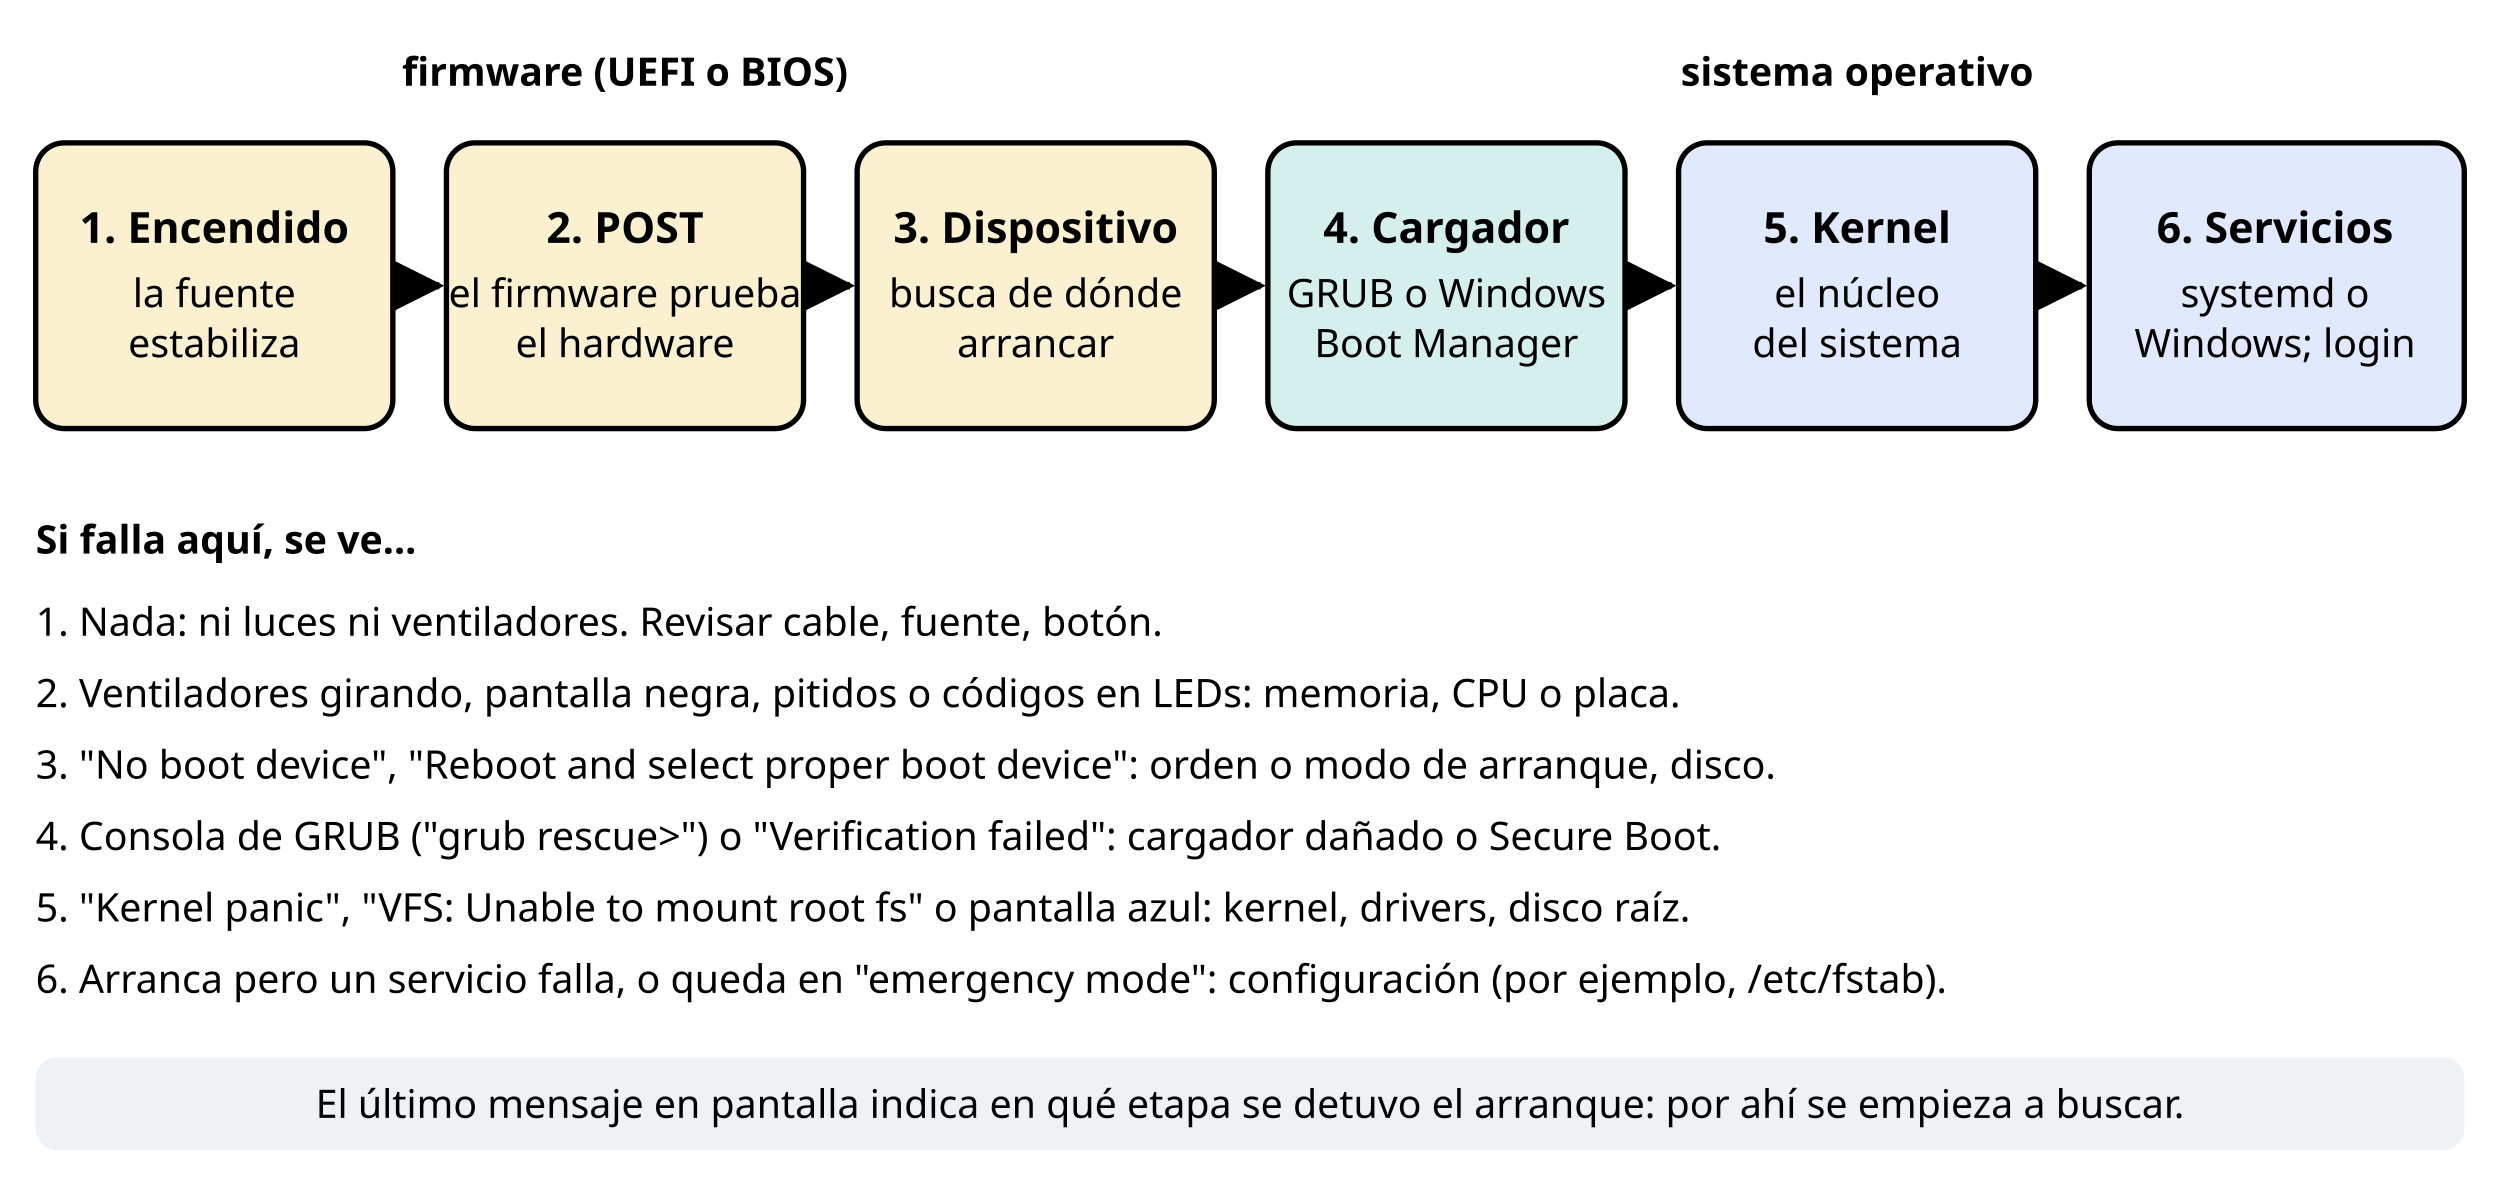
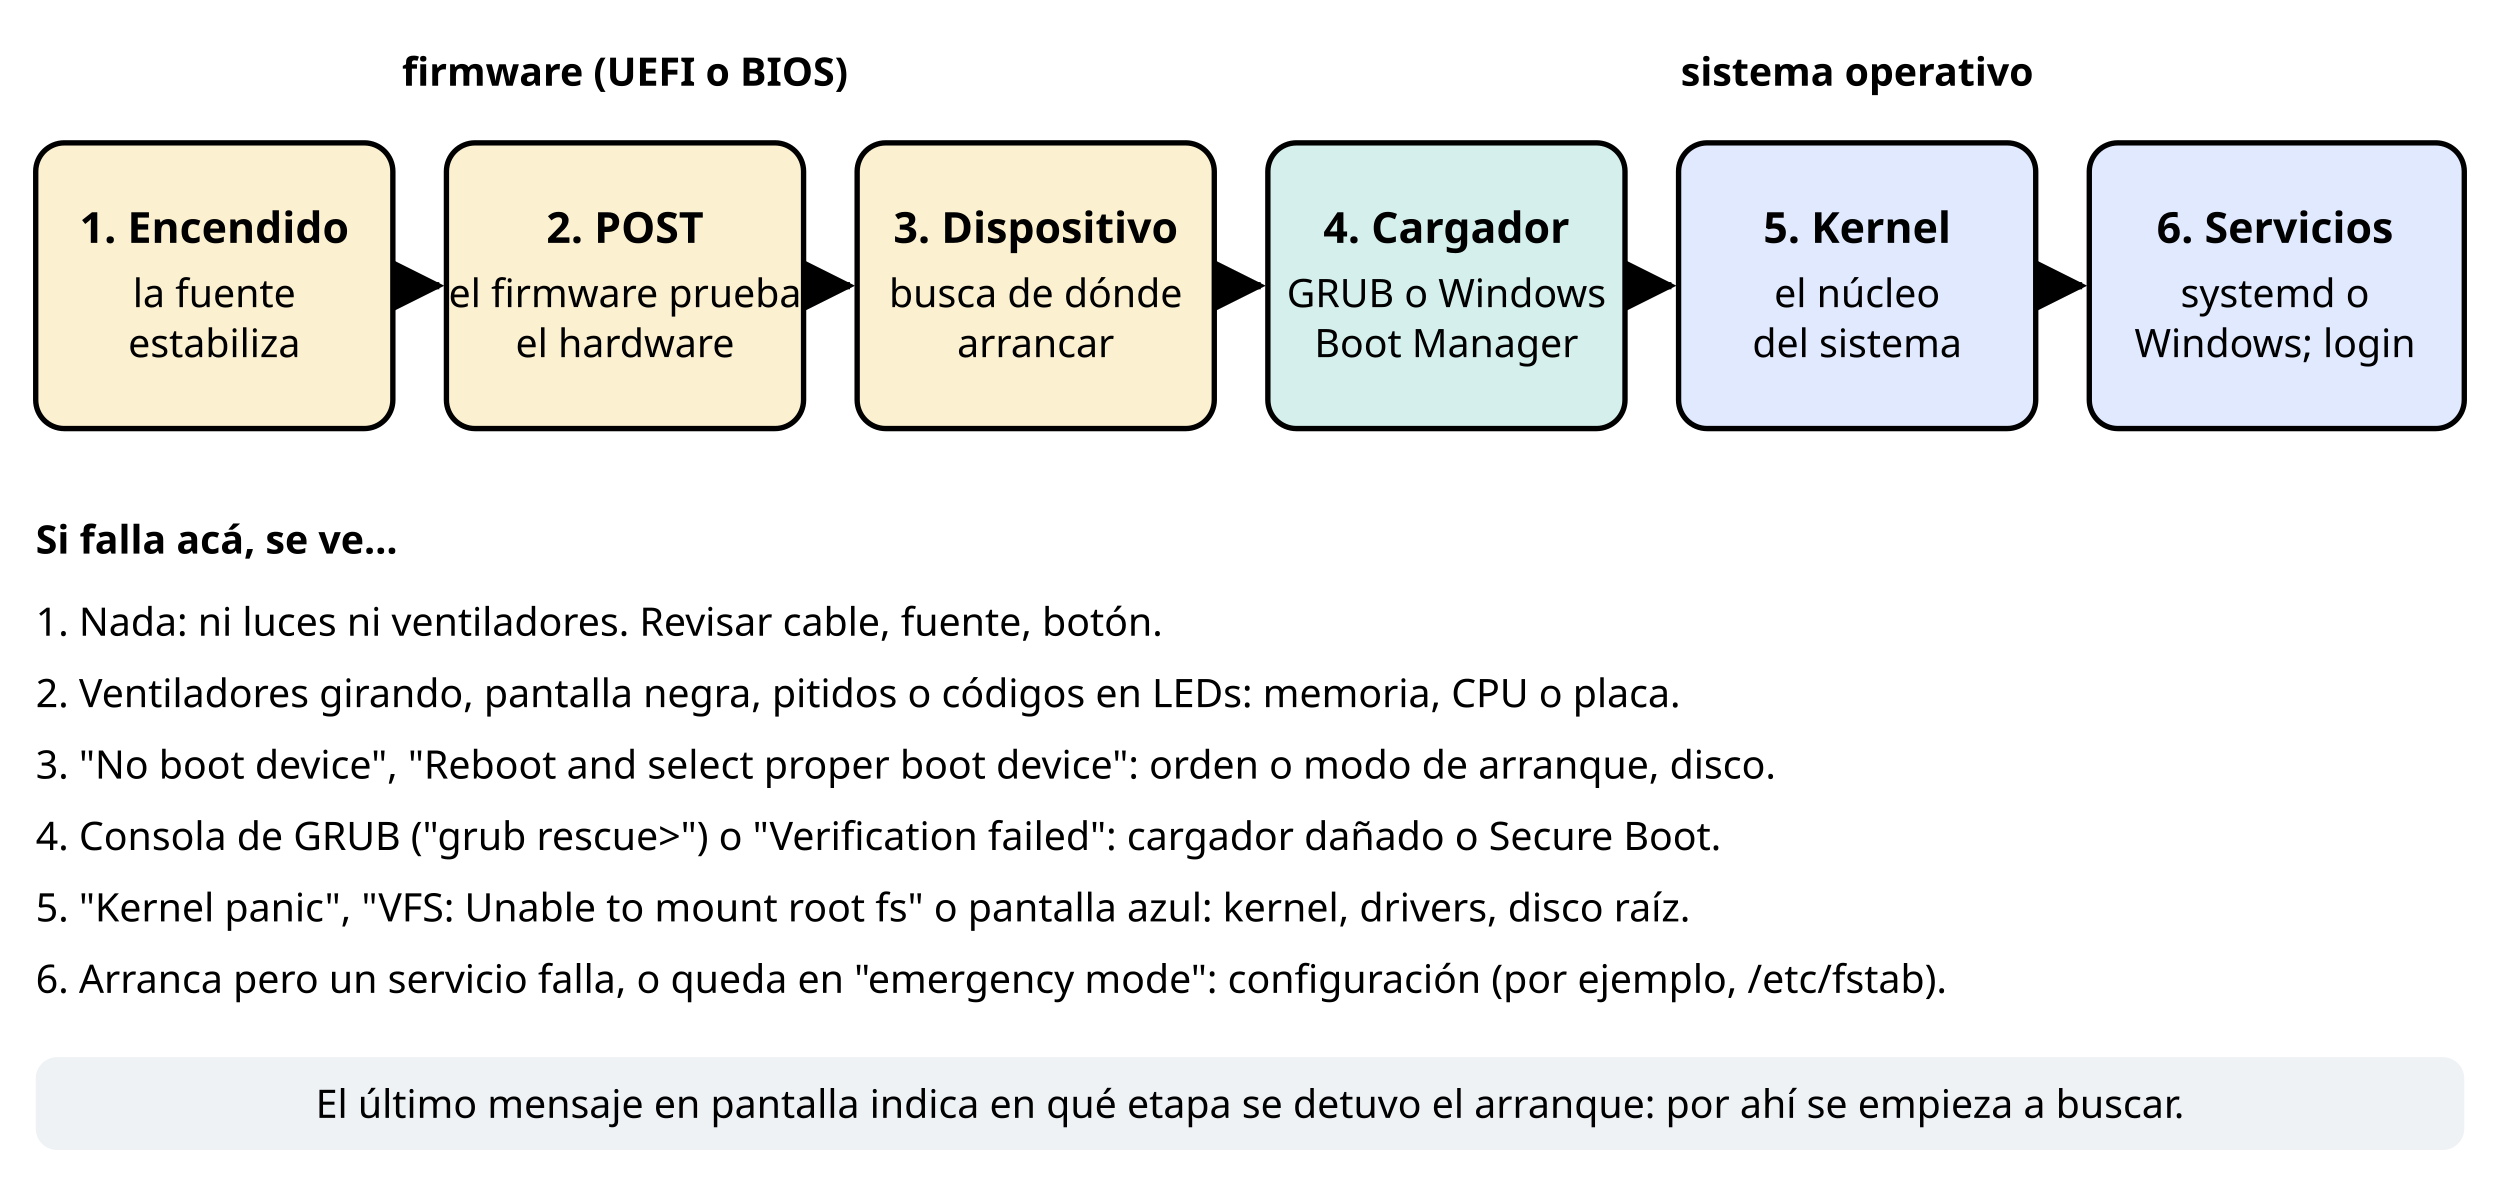
<svg xmlns="http://www.w3.org/2000/svg" viewBox="0 0 700 330" font-family="system-ui, sans-serif" font-size="12">
  <defs>
    <marker id="flecha" viewBox="0 0 10 10" refX="9" refY="5" markerWidth="7" markerHeight="7" orient="auto-start-reverse">
      <path d="M0,0 L10,5 L0,10 z" fill="currentColor" />
    </marker>
  </defs>
  <g stroke="currentColor" stroke-width="1.5">
    <rect x="10" y="40" width="100" height="80" rx="8" fill="var(--warn-soft, #fbf0d0)" />
    <rect x="125" y="40" width="100" height="80" rx="8" fill="var(--warn-soft, #fbf0d0)" />
    <rect x="240" y="40" width="100" height="80" rx="8" fill="var(--warn-soft, #fbf0d0)" />
    <rect x="355" y="40" width="100" height="80" rx="8" fill="var(--accent-soft, #d5f0ec)" />
    <rect x="470" y="40" width="100" height="80" rx="8" fill="var(--info-soft, #e0e9fd)" />
    <rect x="585" y="40" width="105" height="80" rx="8" fill="var(--info-soft, #e0e9fd)" />
  </g>
  <g stroke="currentColor" stroke-width="2" marker-end="url(#flecha)">
    <line x1="110" y1="80" x2="123" y2="80" />
    <line x1="225" y1="80" x2="238" y2="80" />
    <line x1="340" y1="80" x2="353" y2="80" />
    <line x1="455" y1="80" x2="468" y2="80" />
    <line x1="570" y1="80" x2="583" y2="80" />
  </g>
  <g fill="currentColor" text-anchor="middle">
    <text x="60" y="68" font-weight="700">1. Encendido</text>
    <text x="60" y="86" font-size="11">la fuente</text>
    <text x="60" y="100" font-size="11">estabiliza</text>
    <text x="175" y="68" font-weight="700">2. POST</text>
    <text x="175" y="86" font-size="11">el firmware prueba</text>
    <text x="175" y="100" font-size="11">el hardware</text>
    <text x="290" y="68" font-weight="700">3. Dispositivo</text>
    <text x="290" y="86" font-size="11">busca de dónde</text>
    <text x="290" y="100" font-size="11">arrancar</text>
    <text x="405" y="68" font-weight="700">4. Cargador</text>
    <text x="405" y="86" font-size="11">GRUB o Windows</text>
    <text x="405" y="100" font-size="11">Boot Manager</text>
    <text x="520" y="68" font-weight="700">5. Kernel</text>
    <text x="520" y="86" font-size="11">el núcleo</text>
    <text x="520" y="100" font-size="11">del sistema</text>
    <text x="637" y="68" font-weight="700">6. Servicios</text>
    <text x="637" y="86" font-size="11">systemd o</text>
    <text x="637" y="100" font-size="11">Windows; login</text>
    <text x="175" y="24" font-size="11" font-weight="600">firmware (UEFI o BIOS)</text>
    <text x="520" y="24" font-size="11" font-weight="600">sistema operativo</text>
  </g>
  <g fill="currentColor" font-size="11">
-     <text x="10" y="155" font-weight="700">Si falla aquí, se ve…</text>
+     <text x="10" y="155" font-weight="700">Si falla acá, se ve…</text>
    <text x="10" y="178">1. Nada: ni luces ni ventiladores. Revisar cable, fuente, botón.</text>
    <text x="10" y="198">2. Ventiladores girando, pantalla negra, pitidos o códigos en LEDs: memoria, CPU o placa.</text>
    <text x="10" y="218">3. "No boot device", "Reboot and select proper boot device": orden o modo de arranque, disco.</text>
    <text x="10" y="238">4. Consola de GRUB ("grub rescue&gt;") o "Verification failed": cargador dañado o Secure Boot.</text>
    <text x="10" y="258">5. "Kernel panic", "VFS: Unable to mount root fs" o pantalla azul: kernel, drivers, disco raíz.</text>
    <text x="10" y="278">6. Arranca pero un servicio falla, o queda en "emergency mode": configuración (por ejemplo, /etc/fstab).</text>
  </g>
  <rect x="10" y="296" width="680" height="26" rx="6" fill="var(--surface-2, #eef2f5)" stroke="none" />
  <text x="350" y="313" text-anchor="middle" font-size="11" fill="currentColor">El último mensaje en pantalla indica en qué etapa se detuvo el arranque: por ahí se empieza a buscar.</text>
</svg>
